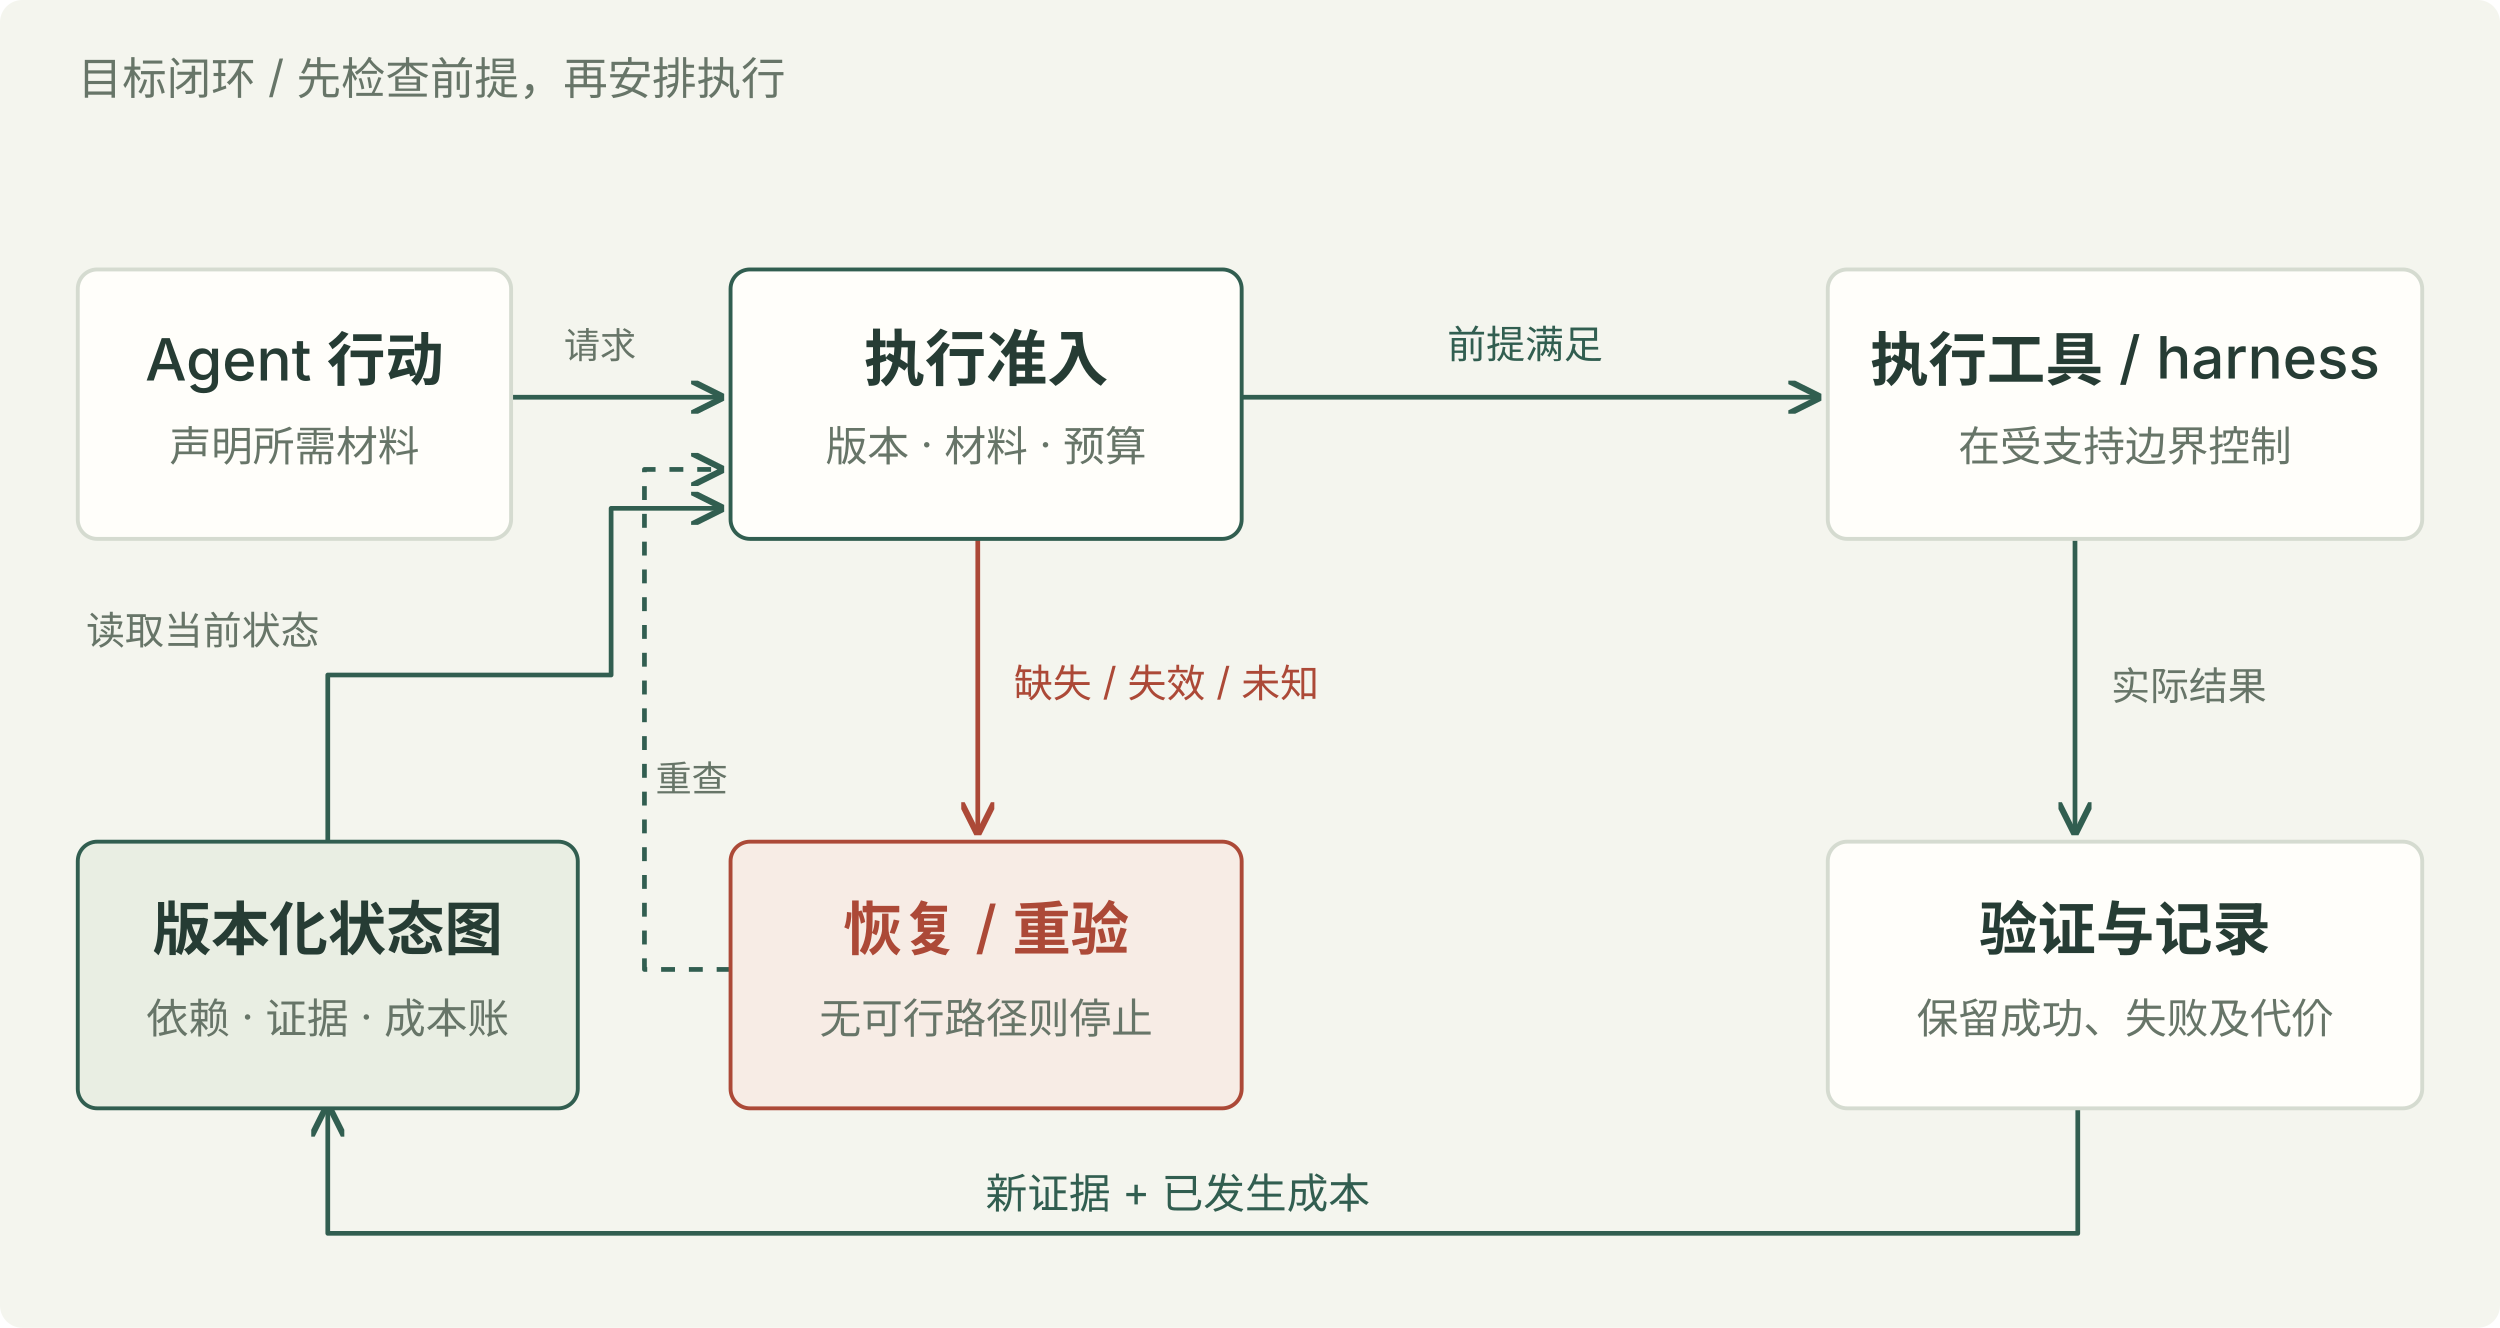
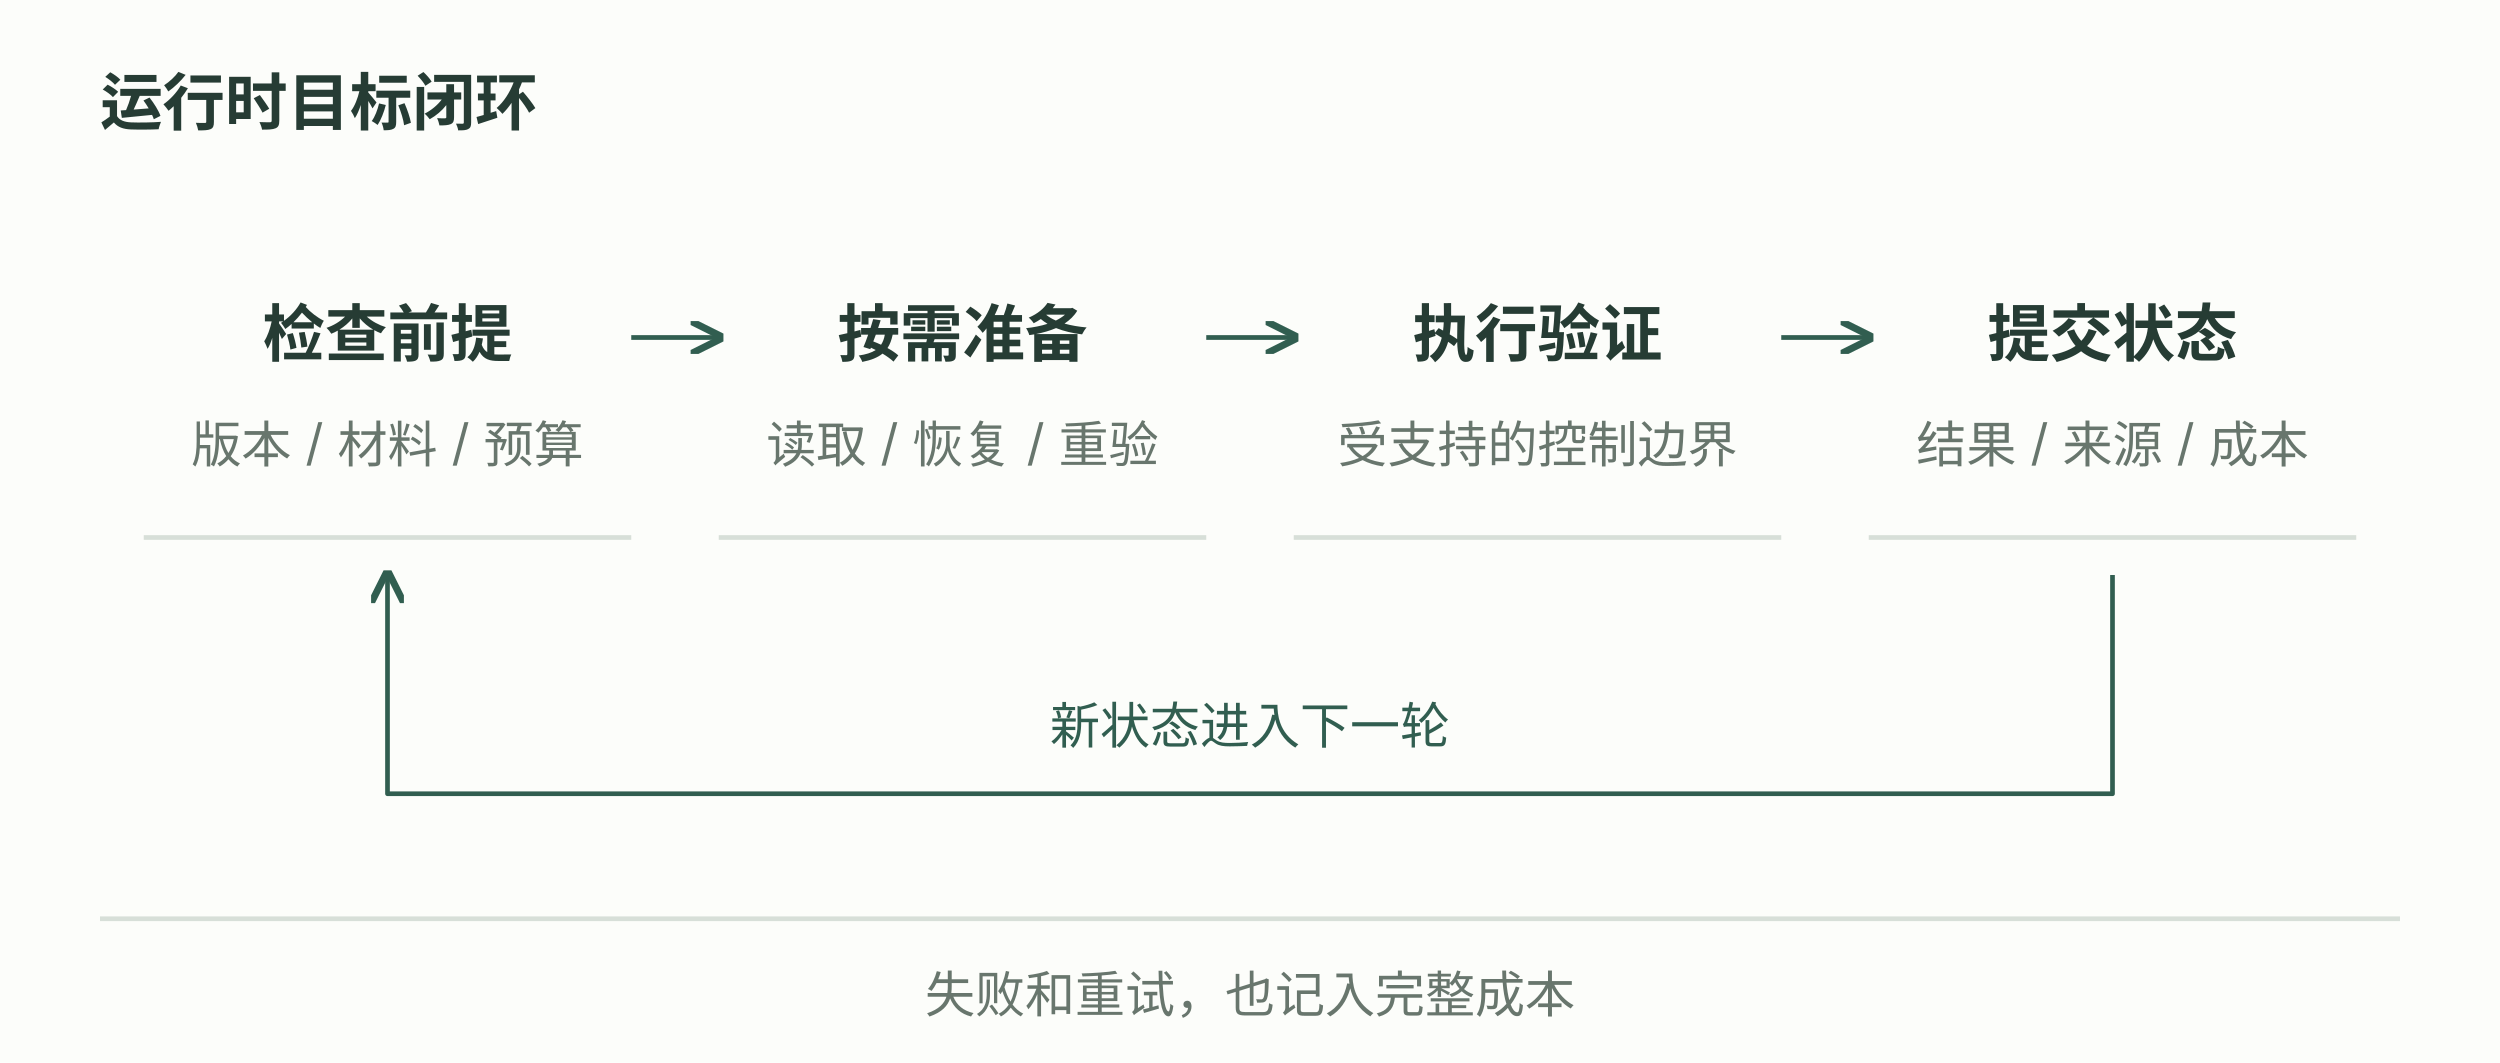
- <svg xmlns="http://www.w3.org/2000/svg" width="900" height="478" viewBox="0 0 900 478" role="img" aria-labelledby="title desc">
+ <svg xmlns="http://www.w3.org/2000/svg" width="800" height="340" viewBox="0 0 800 340" role="img" aria-labelledby="title desc">
  <defs>
-     <marker id="green" markerWidth="7" markerHeight="7" refX="6" refY="3.5" orient="auto">
-       <path d="M0 0L7 3.5L0 7" fill="none" stroke="#315e50" stroke-width="1.3" />
+     <marker id="arrow" markerWidth="7" markerHeight="7" refX="6" refY="3.5" orient="auto">
+       <path d="M0 0L7 3.5L0 7" fill="none" stroke="#315e50" stroke-width="1.5" />
    </marker>
-     <marker id="red" markerWidth="7" markerHeight="7" refX="6" refY="3.5" orient="auto">
-       <path d="M0 0L7 3.5L0 7" fill="none" stroke="#ac4937" stroke-width="1.3" />
+     <marker id="changed" markerWidth="7" markerHeight="7" refX="6" refY="3.5" orient="auto">
+       <path d="M0 0L7 3.5L0 7" fill="none" stroke="#ac4937" stroke-width="1.5" />
    </marker>
  </defs>
-   <rect width="900" height="478" rx="8" fill="#f4f5ee" />
+   <rect width="800" height="340" fill="#fcfdfa" />
  <g font-family="-apple-system,BlinkMacSystemFont,'Segoe UI','PingFang SC','Microsoft YaHei',sans-serif">
-     <text x="28" y="34" font-size="16" fill="#677568" font-weight="400" text-anchor="start">目标闭环 / 先检查前提，再安排执行</text>
-     <path d="M184 143H259" fill="none" stroke="#315e50" stroke-width="1.7" stroke-linejoin="round" marker-end="url(#green)" />
-     <text x="203" y="129" font-size="13" fill="#677568" font-weight="400" text-anchor="start">请求</text>
-     <path d="M447 143H654" fill="none" stroke="#315e50" stroke-width="1.7" stroke-linejoin="round" marker-end="url(#green)" />
-     <text x="521" y="129" font-size="14" fill="#315e50" font-weight="400" text-anchor="start">前提满足</text>
-     <path d="M352 194V299" fill="none" stroke="#ac4937" stroke-width="1.7" stroke-linejoin="round" marker-end="url(#red)" />
-     <text x="365" y="251" font-size="14" fill="#ac4937" font-weight="400" text-anchor="start">缺失 / 失效 / 未知</text>
-     <path d="M747 194V299" fill="none" stroke="#315e50" stroke-width="1.7" stroke-linejoin="round" marker-end="url(#green)" />
-     <text x="760" y="252" font-size="14" fill="#677568" font-weight="400" text-anchor="start">实际结果</text>
-     <path d="M263 349H232V169H259" fill="none" stroke="#315e50" stroke-width="1.7" stroke-linejoin="round" stroke-dasharray="5 5" marker-end="url(#green)" />
-     <text x="236" y="285" font-size="13" fill="#677568" font-weight="400" text-anchor="start">重查</text>
-     <path d="M118 303V243H220V183H259" fill="none" stroke="#315e50" stroke-width="1.7" stroke-linejoin="round" marker-end="url(#green)" />
-     <text x="31" y="232" font-size="14" fill="#677568" font-weight="400" text-anchor="start">读取当前状态</text>
-     <path d="M748 399V444H118V399" fill="none" stroke="#315e50" stroke-width="1.7" stroke-linejoin="round" marker-end="url(#green)" />
-     <text x="424" y="435" font-size="15" fill="#315e50" font-weight="400" text-anchor="middle">新证据 + 已发生成本</text>
-     <rect x="28" y="97" width="156" height="97" rx="7" fill="#fffefa" stroke="#d5dbd0" stroke-width="1.4" />
-     <text x="106" y="137" font-size="21" fill="#263c34" font-weight="550" text-anchor="middle">Agent 行动</text>
-     <text x="106" y="166" font-size="15" fill="#677568" font-weight="400" text-anchor="middle">声明所需材料</text>
-     <rect x="263" y="97" width="184" height="97" rx="7" fill="#fffefa" stroke="#315e50" stroke-width="1.4" />
-     <text x="355" y="137" font-size="22" fill="#263c34" font-weight="550" text-anchor="middle">执行准入</text>
-     <text x="355" y="166" font-size="15" fill="#677568" font-weight="400" text-anchor="middle">版本 · 材料 · 预算</text>
-     <rect x="658" y="97" width="214" height="97" rx="7" fill="#fffefa" stroke="#d5dbd0" stroke-width="1.4" />
-     <text x="765" y="137" font-size="21" fill="#263c34" font-weight="550" text-anchor="middle">执行工具 / harness</text>
-     <text x="765" y="166" font-size="15" fill="#677568" font-weight="400" text-anchor="middle">在受支持边界控制</text>
-     <rect x="28" y="303" width="180" height="96" rx="7" fill="#e9eee3" stroke="#315e50" stroke-width="1.4" />
-     <text x="118" y="342" font-size="21" fill="#263c34" font-weight="550" text-anchor="middle">版本化状态图</text>
-     <text x="118" y="372" font-size="15" fill="#677568" font-weight="400" text-anchor="middle">依赖 · 证据 · 成本账</text>
-     <rect x="263" y="303" width="184" height="96" rx="7" fill="#f7ece5" stroke="#ac4937" stroke-width="1.4" />
-     <text x="355" y="342" font-size="21" fill="#ac4937" font-weight="550" text-anchor="middle">恢复 / 重验</text>
-     <text x="355" y="372" font-size="15" fill="#677568" font-weight="400" text-anchor="middle">无可行路径则停止</text>
-     <rect x="658" y="303" width="214" height="96" rx="7" fill="#fffefa" stroke="#d5dbd0" stroke-width="1.4" />
-     <text x="765" y="342" font-size="21" fill="#263c34" font-weight="550" text-anchor="middle">验证与记录</text>
-     <text x="765" y="372" font-size="15" fill="#677568" font-weight="400" text-anchor="middle">保留成功、失败及代价</text>
+     <text x="32" y="40" font-size="20" fill="#263c34" font-weight="600" text-anchor="start">运行时目标闭环</text>
+     <text x="124" y="114" font-size="20" fill="#263c34" font-weight="600" text-anchor="middle">检查前提</text>
+     <text x="124" y="148" font-size="16" fill="#68766d" font-weight="400" text-anchor="middle">版本 / 材料 / 预算</text>
+     <path d="M46 172L202 172" fill="none" stroke="#d7dfd8" stroke-width="1.5" />
+     <text x="308" y="114" font-size="20" fill="#263c34" font-weight="600" text-anchor="middle">按需准备</text>
+     <text x="308" y="148" font-size="16" fill="#68766d" font-weight="400" text-anchor="middle">读取 / 恢复 / 重验</text>
+     <path d="M230 172L386 172" fill="none" stroke="#d7dfd8" stroke-width="1.5" />
+     <text x="492" y="114" font-size="20" fill="#263c34" font-weight="600" text-anchor="middle">执行验证</text>
+     <text x="492" y="148" font-size="16" fill="#68766d" font-weight="400" text-anchor="middle">受支持的控制边界</text>
+     <path d="M414 172L570 172" fill="none" stroke="#d7dfd8" stroke-width="1.5" />
+     <text x="676" y="114" font-size="20" fill="#263c34" font-weight="600" text-anchor="middle">提交状态</text>
+     <text x="676" y="148" font-size="16" fill="#68766d" font-weight="400" text-anchor="middle">结果 / 来源 / 成本</text>
+     <path d="M598 172L754 172" fill="none" stroke="#d7dfd8" stroke-width="1.5" />
+     <path d="M202 108H230" fill="none" stroke="#315e50" stroke-width="1.5" stroke-linejoin="round" marker-end="url(#arrow)" />
+     <path d="M386 108H414" fill="none" stroke="#315e50" stroke-width="1.5" stroke-linejoin="round" marker-end="url(#arrow)" />
+     <path d="M570 108H598" fill="none" stroke="#315e50" stroke-width="1.5" stroke-linejoin="round" marker-end="url(#arrow)" />
+     <path d="M676 184V254H124V184" fill="none" stroke="#315e50" stroke-width="1.5" stroke-linejoin="round" marker-end="url(#arrow)" />
+     <text x="400" y="238" font-size="16" fill="#315e50" font-weight="400" text-anchor="middle">新状态进入下一轮</text>
+     <path d="M32 294L768 294" fill="none" stroke="#d7dfd8" stroke-width="1.5" />
+     <text x="400" y="324" font-size="16" fill="#68766d" font-weight="400" text-anchor="middle">失败和重试，也记入完整成本</text>
  </g>
</svg>
